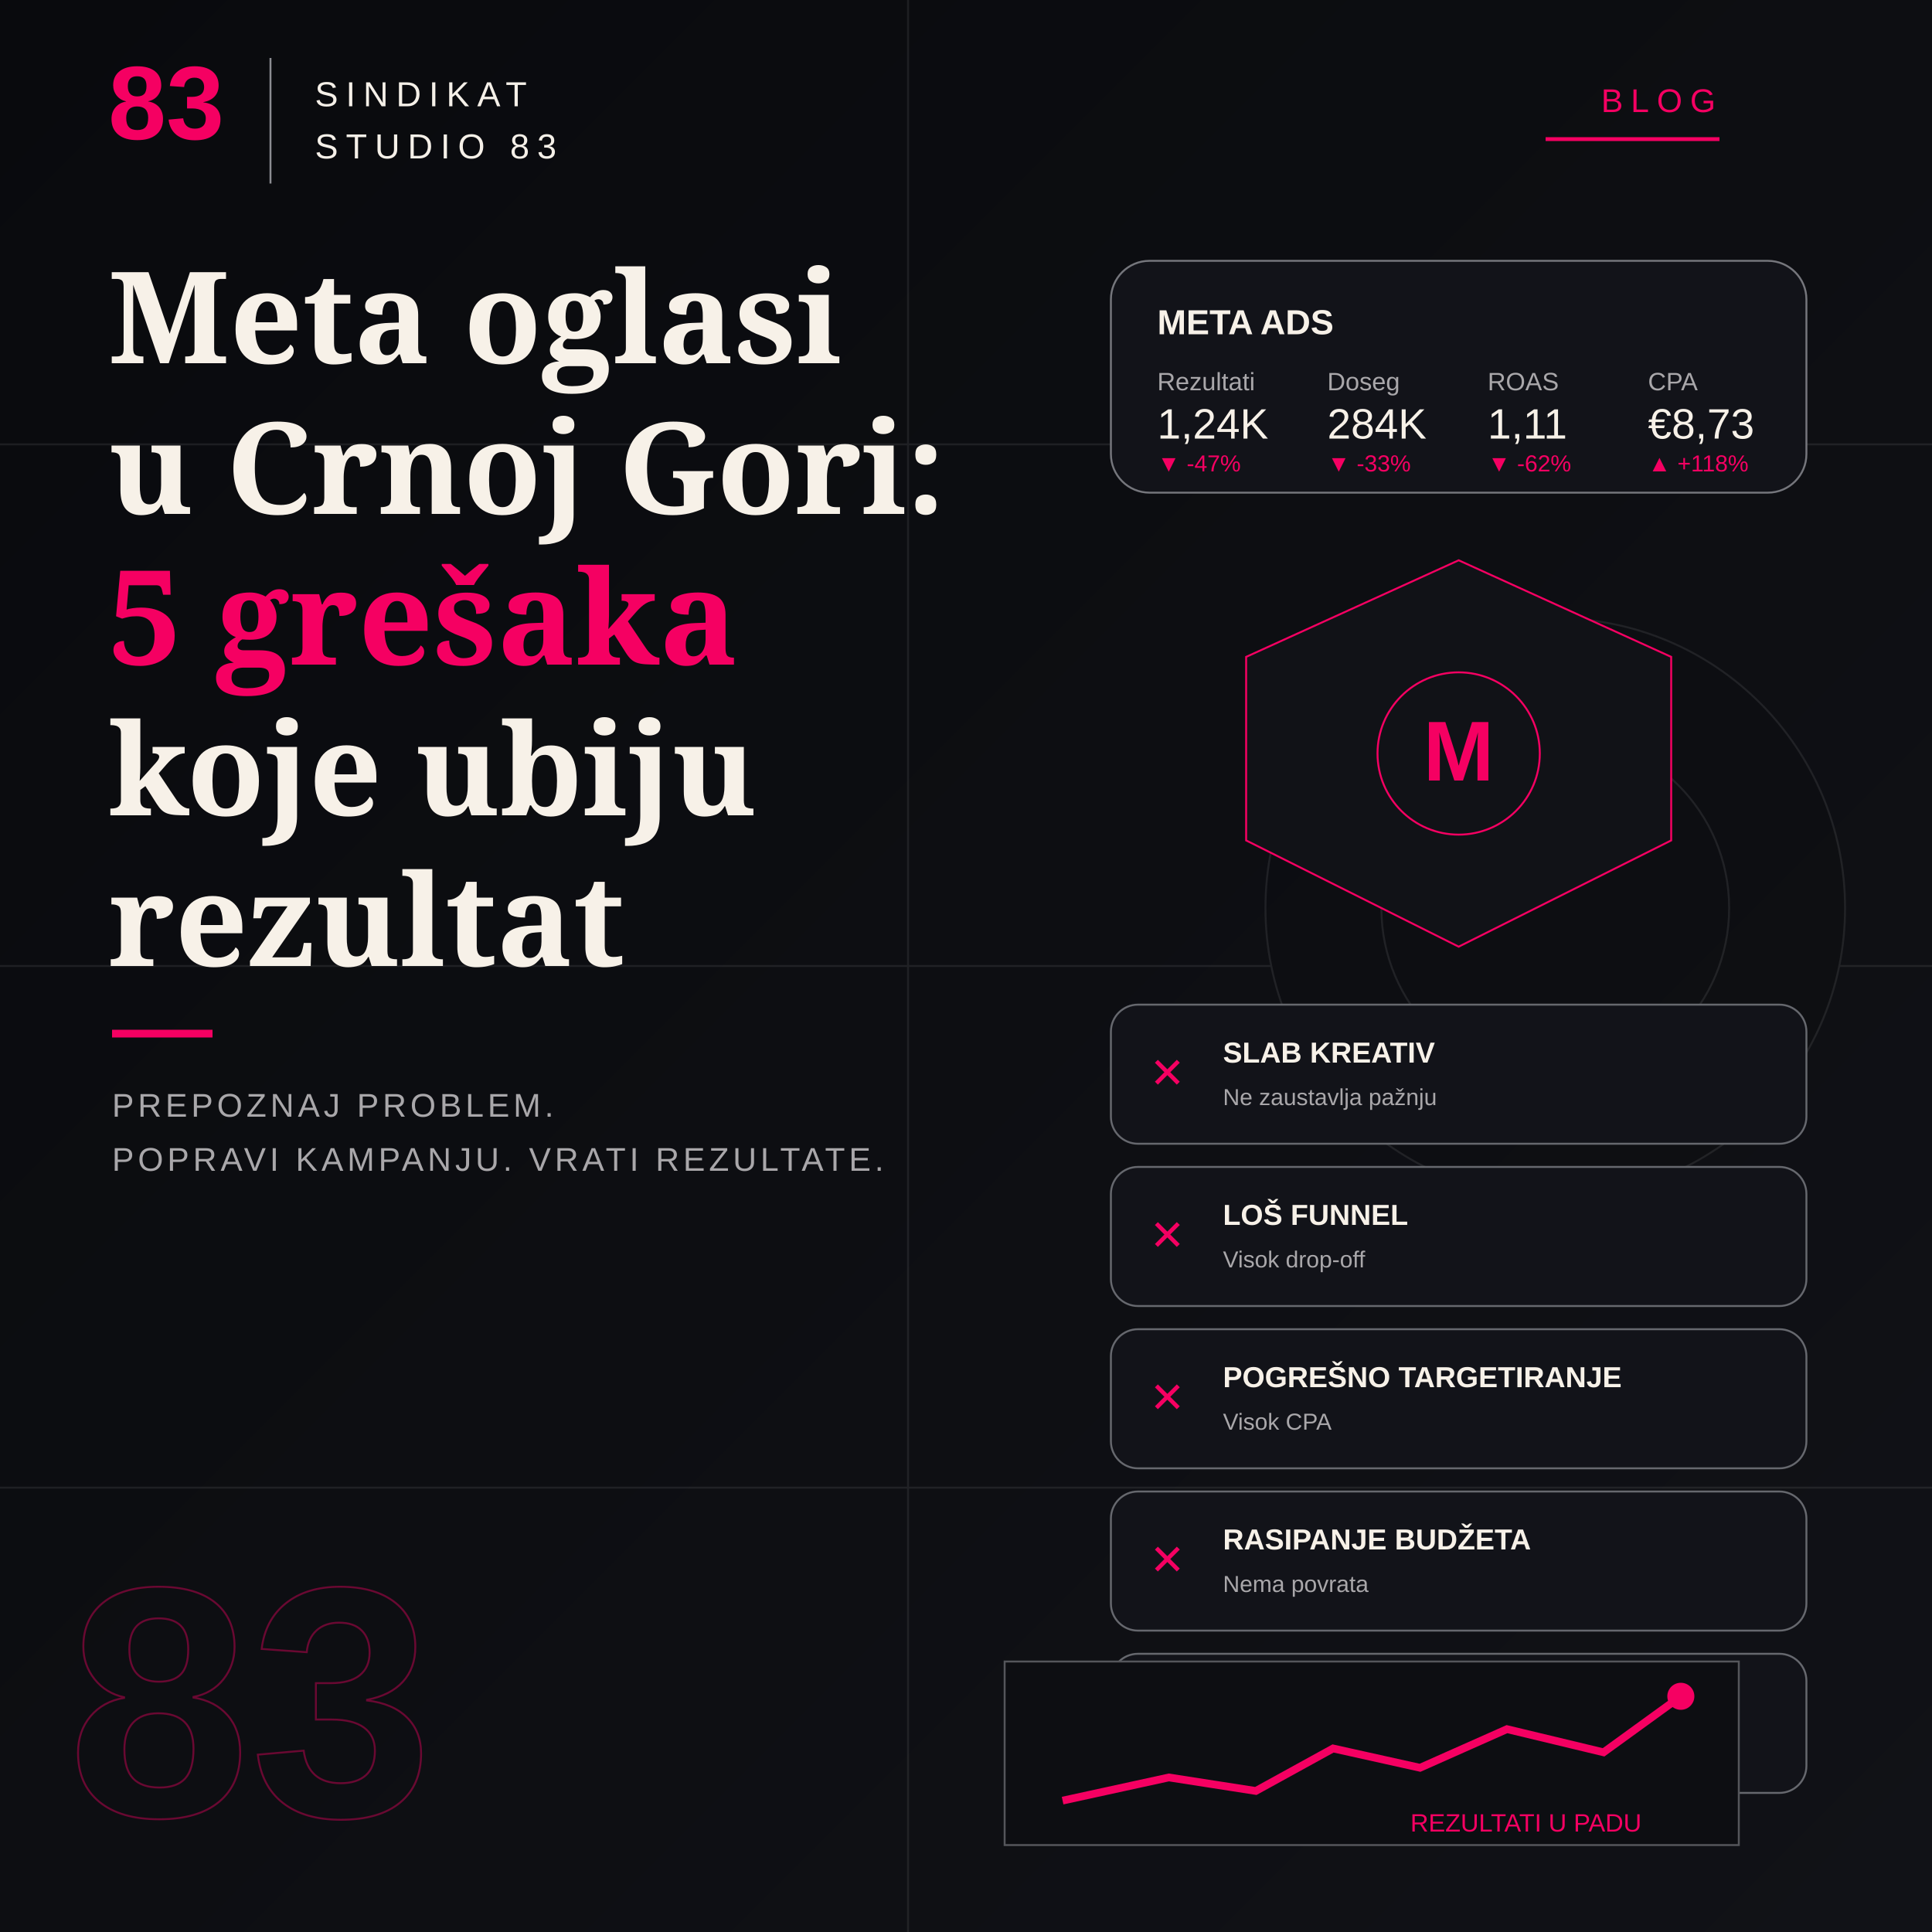
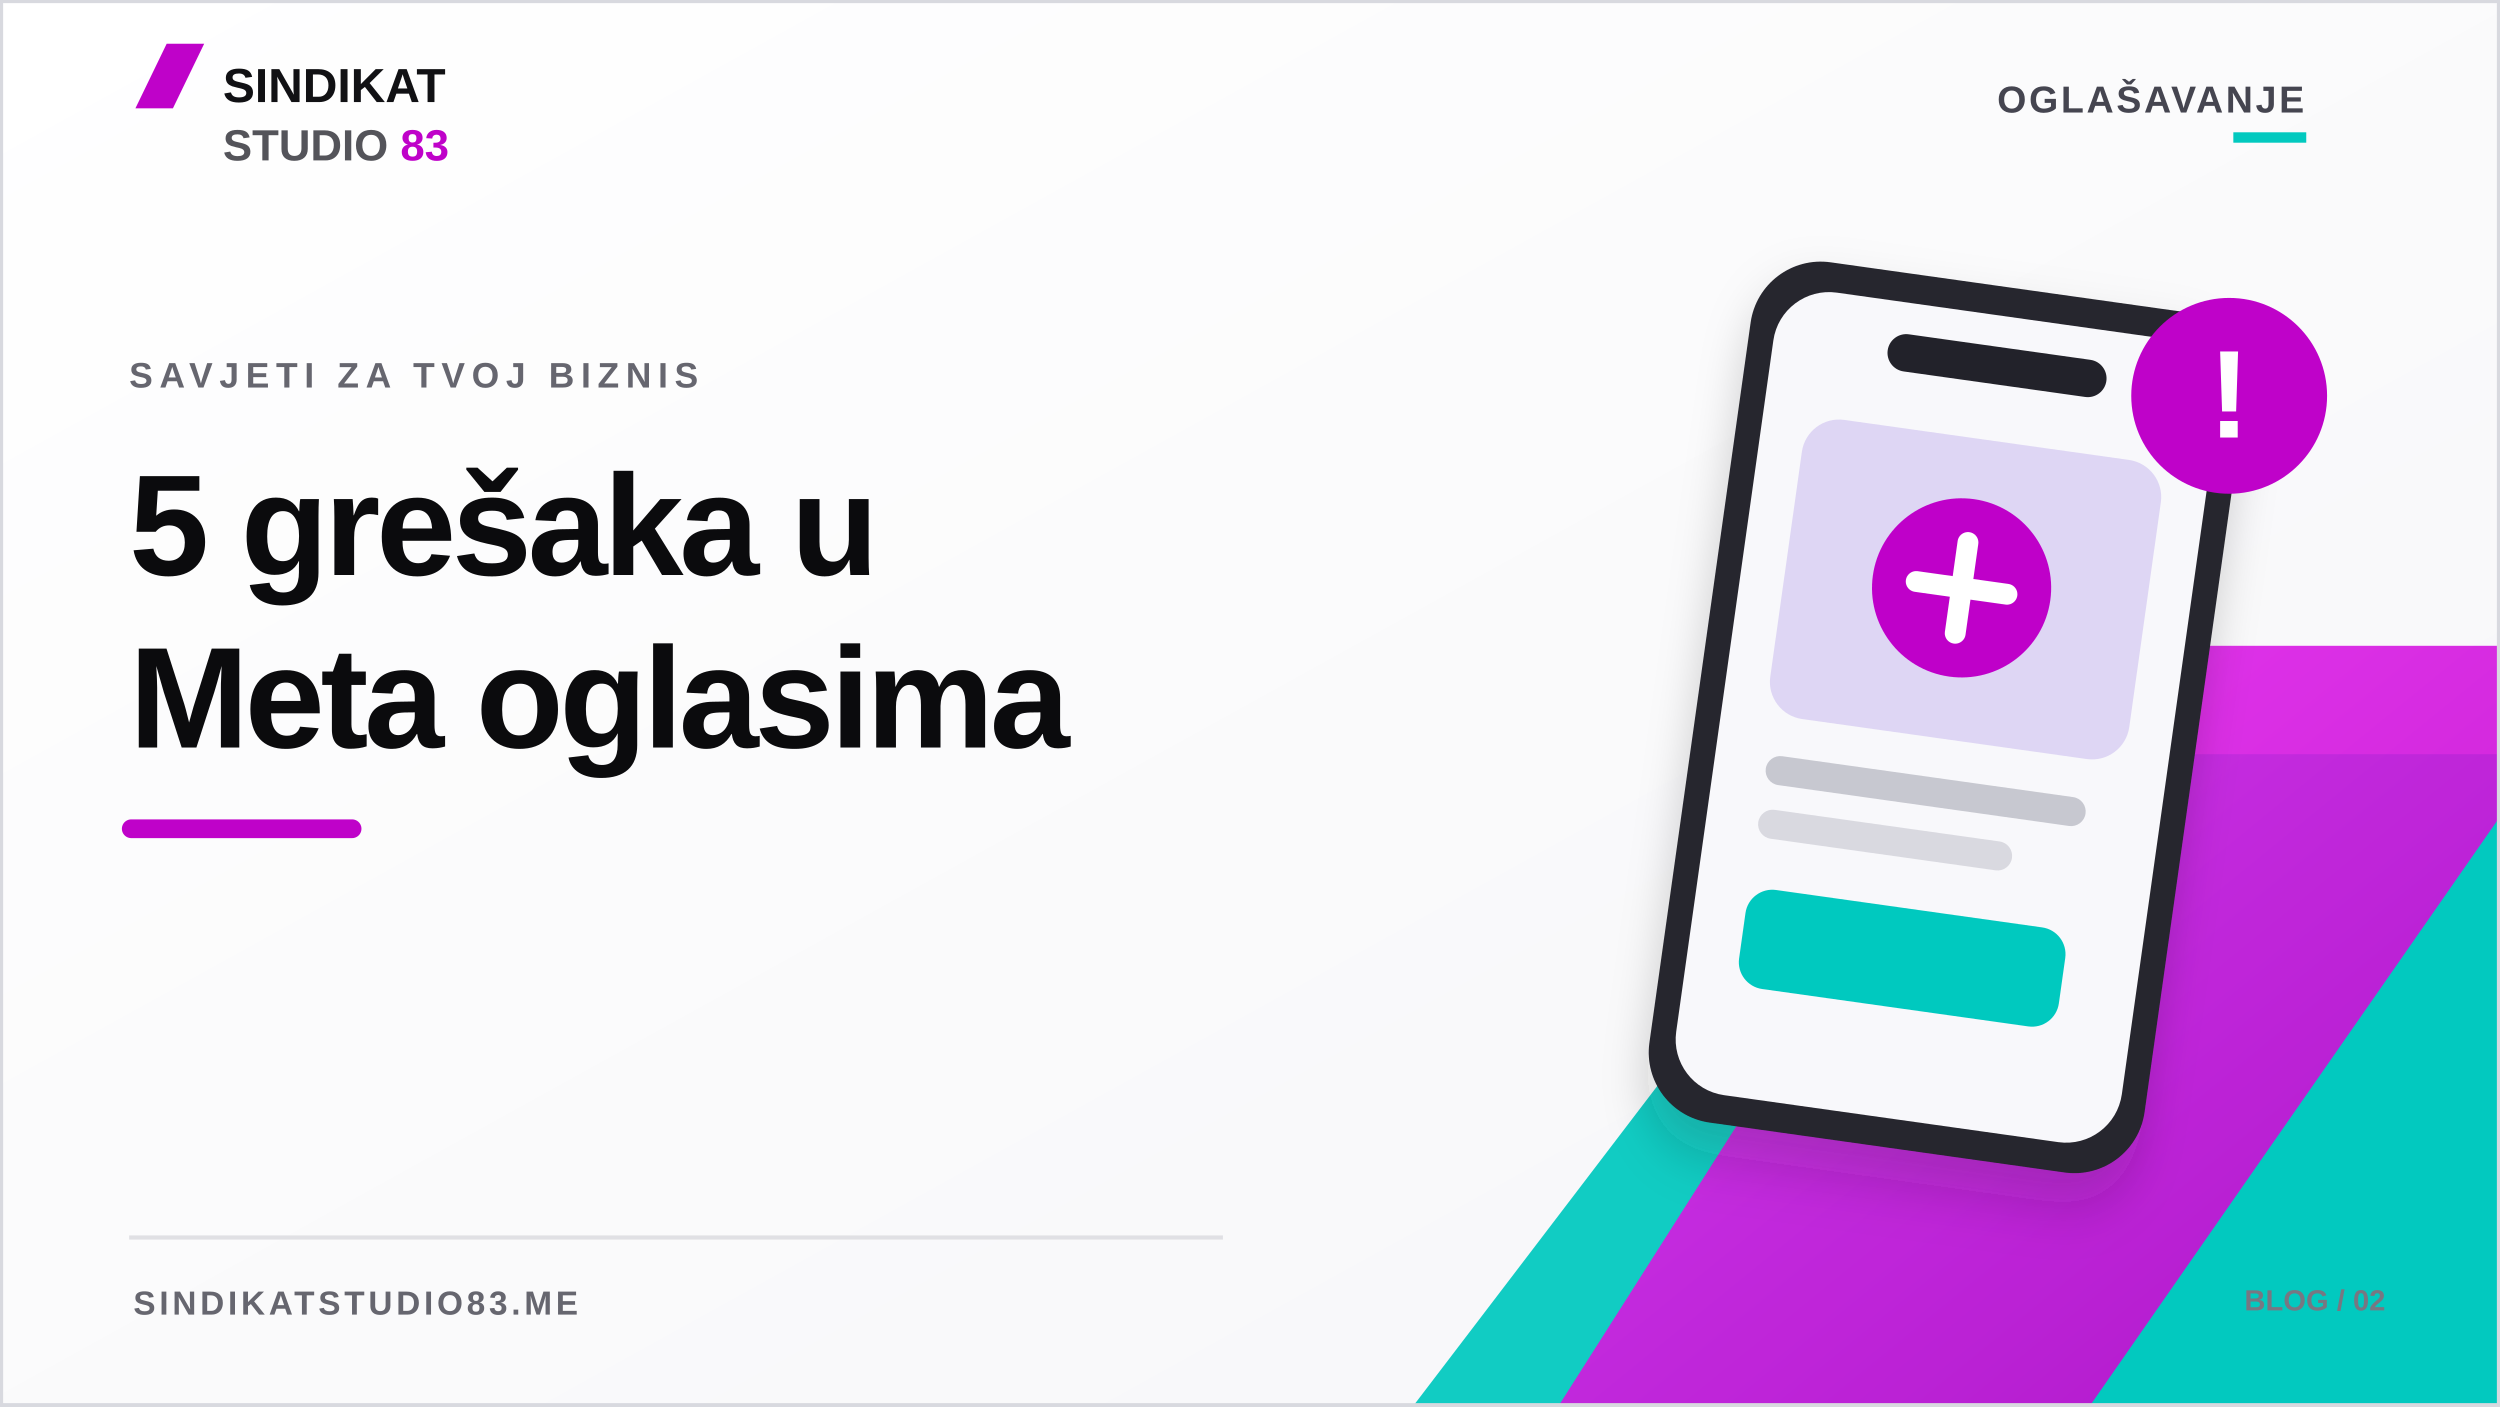
- <svg xmlns="http://www.w3.org/2000/svg" viewBox="0 0 1000 1000" width="1000" height="1000" role="img" aria-label="Meta oglasi u Crnoj Gori: 5 grešaka koje ubiju rezultat">
+ <svg xmlns="http://www.w3.org/2000/svg" width="1200" height="675" viewBox="0 0 1200 675" role="img" aria-label="5 grešaka u Meta oglasima - Sindikat Studio 83">
  <defs>
-     <linearGradient id="bg" x2="1" y2="1">
-       <stop stop-color="#090a0d" />
-       <stop offset="1" stop-color="#111217" />
+     <linearGradient id="paper" x1="0" y1="0" x2="1" y2="1">
+       <stop stop-color="#FFFFFF" />
+       <stop offset="1" stop-color="#F6F6F8" />
    </linearGradient>
+     <linearGradient id="violet" x1="0" x2="1" y1="0" y2="1">
+       <stop stop-color="#E92AF4" />
+       <stop offset="1" stop-color="#BF02C9" />
+     </linearGradient>
+     <filter id="shadow" x="-30%" y="-30%" width="170%" height="180%">
+       <feDropShadow dx="0" dy="15" stdDeviation="12" flood-color="#23212A" flood-opacity=".18" />
+     </filter>
  </defs>
-   <rect width="1000" height="1000" fill="url(#bg)" />
-   <g opacity=".08" stroke="#fff">
-     <path d="M0 230H1000M0 500H1000M0 770H1000M470 0V1000" />
-     <circle cx="805" cy="470" r="150" />
-     <circle cx="805" cy="470" r="90" />
+   <rect width="1200" height="675" fill="url(#paper)" />
+   <path d="M679 674L917 362H1200V675Z" fill="#02C9BF" opacity=".94" />
+   <path d="M748 675L980 310H1200V675Z" fill="url(#violet)" opacity=".9" />
+   <path d="M1003 675L1200 392V675Z" fill="#02C9BF" />
+   <path d="M0 0H1200V675H0Z" fill="none" stroke="#D8D9DF" stroke-width="3" />
+   <path d="M65 52l15-31h18L83 52Z" fill="#BF02C9" />
+   <text x="107" y="49" font-family="Arial,Helvetica,sans-serif" font-size="23" font-weight="900" fill="#111114">SINDIKAT</text>
+   <text x="107" y="77" font-family="Arial,Helvetica,sans-serif" font-size="21" font-weight="900" fill="#54545A">STUDIO <tspan fill="#BF02C9">83</tspan>
+   </text>
+   <text x="1106" y="54" text-anchor="end" font-family="Arial,Helvetica,sans-serif" font-size="18" font-weight="900" fill="#454550" letter-spacing="1.3">OGLAŠAVANJE</text>
+   <path d="M1072 66h35" stroke="#02C9BF" stroke-width="5" />
+   <text x="62" y="186" font-family="Arial,Helvetica,sans-serif" font-size="17" font-weight="800" letter-spacing="3.2" fill="#66666F">SAVJETI ZA TVOJ BIZNIS</text>
+   <text x="62" y="276" fill="#0B0B0D" font-size="69" font-family="Arial,Helvetica,sans-serif" font-weight="900" letter-spacing="-2">5 grešaka u</text>
+   <text x="62" y="358.8" fill="#0B0B0D" font-size="69" font-family="Arial,Helvetica,sans-serif" font-weight="900" letter-spacing="-2">Meta oglasima</text>
+   <path d="M63 397.8h106" stroke="#BF02C9" stroke-width="9" stroke-linecap="round" />
+   <path d="M62 594h525" stroke="#E0E0E4" stroke-width="2" />
+   <text x="64" y="631" font-family="Arial,Helvetica,sans-serif" font-size="16" fill="#66666F" font-weight="800" letter-spacing="1.8">SINDIKATSTUDIO83.ME</text>
+   <text x="1145" y="629" text-anchor="end" font-family="Arial,Helvetica,sans-serif" font-size="14" fill="#777782" font-weight="800">BLOG / 02</text>
+   <g transform="rotate(8 937 329)" filter="url(#shadow)">
+     <rect x="817" y="136" width="240" height="417" rx="34" fill="#27262E" />
+     <rect x="829" y="150" width="216" height="389" rx="27" fill="#F8F8FB" />
+     <rect x="884" y="165" width="106" height="18" rx="9" fill="#23232A" />
+     <rect x="850" y="210" width="174" height="145" rx="18" fill="#DED6F4" />
+     <circle cx="935" cy="282" r="43" fill="#BF02C9" />
+     <path d="M913 282h44M935 260v44" stroke="#fff" stroke-width="10" stroke-linecap="round" />
+     <rect x="854" y="374" width="155" height="14" rx="7" fill="#C7C8D0" />
+     <rect x="854" y="400" width="123" height="14" rx="7" fill="#D9D9E0" />
+     <rect x="854" y="438" width="155" height="48" rx="13" fill="#02C9BF" />
  </g>
-   <g font-family="Arial,sans-serif">
-     <text x="56" y="72" fill="#f50062" font-size="54" font-weight="900">83</text>
-     <path d="M140 30V95" stroke="#8c8d92" />
-     <text x="163" y="55" fill="#f5f0e8" font-size="18" letter-spacing="4">SINDIKAT</text>
-     <text x="163" y="82" fill="#f5f0e8" font-size="18" letter-spacing="4">STUDIO 83</text>
-     <text x="888" y="58" fill="#f50062" text-anchor="end" font-size="17" letter-spacing="4">BLOG</text>
-     <path d="M800 72H890" stroke="#f50062" stroke-width="2" />
-   </g>
-   <g font-family="Georgia,serif" font-weight="700">
-     <text x="56" y="188" fill="#f7f1e8" font-size="66">Meta oglasi</text>
-     <text x="56" y="266" fill="#f7f1e8" font-size="66">u Crnoj Gori:</text>
-     <text x="56" y="344" fill="#f50062" font-size="68">5 grešaka</text>
-     <text x="56" y="422" fill="#f7f1e8" font-size="66">koje ubiju</text>
-     <text x="56" y="500" fill="#f7f1e8" font-size="66">rezultat</text>
-   </g>
-   <path d="M58 535H110" stroke="#f50062" stroke-width="4" />
-   <text x="58" y="578" fill="#a9a7aa" font-family="Arial,sans-serif" font-size="17" letter-spacing="2">PREPOZNAJ PROBLEM.</text>
-   <text x="58" y="606" fill="#a9a7aa" font-family="Arial,sans-serif" font-size="17" letter-spacing="2">POPRAVI KAMPANJU. VRATI REZULTATE.</text>
-   <g transform="translate(575 135)" font-family="Arial,sans-serif">
-     <rect width="360" height="120" rx="20" fill="#121319" stroke="#75767c" />
-     <text x="24" y="38" fill="#f7f1e8" font-size="18" font-weight="700">META ADS</text>
-     <g font-size="13" fill="#a9a7aa">
-       <text x="24" y="67">Rezultati</text>
-       <text x="112" y="67">Doseg</text>
-       <text x="195" y="67">ROAS</text>
-       <text x="278" y="67">CPA</text>
-     </g>
-     <g fill="#f7f1e8" font-size="22">
-       <text x="24" y="92">1,24K</text>
-       <text x="112" y="92">284K</text>
-       <text x="195" y="92">1,11</text>
-       <text x="278" y="92">€8,73</text>
-     </g>
-     <g fill="#f50062" font-size="12">
-       <text x="24" y="109">▼ -47%</text>
-       <text x="112" y="109">▼ -33%</text>
-       <text x="195" y="109">▼ -62%</text>
-       <text x="278" y="109">▲ +118%</text>
-     </g>
-     <g transform="translate(70 155)">
-       <path d="M110 0l110 50v95l-110 55L0 145V50Z" fill="#111217" stroke="#f50062" />
-       <circle cx="110" cy="100" r="42" fill="none" stroke="#f50062" />
-       <text x="110" y="114" text-anchor="middle" fill="#f50062" font-size="44" font-weight="900">M</text>
-     </g>
-     <g transform="translate(0 385)">
-       <g fill="#121319" stroke="#66686e">
-         <rect width="360" height="72" rx="14" />
-         <rect y="84" width="360" height="72" rx="14" />
-         <rect y="168" width="360" height="72" rx="14" />
-         <rect y="252" width="360" height="72" rx="14" />
-         <rect y="336" width="360" height="72" rx="14" />
-       </g>
-       <g fill="#f50062" font-size="22">
-         <text x="20" y="43">✕</text>
-         <text x="20" y="127">✕</text>
-         <text x="20" y="211">✕</text>
-         <text x="20" y="295">✕</text>
-         <text x="20" y="379">✕</text>
-       </g>
-       <g fill="#f7f1e8" font-size="15" font-weight="700">
-         <text x="58" y="30">SLAB KREATIV</text>
-         <text x="58" y="114">LOŠ FUNNEL</text>
-         <text x="58" y="198">POGREŠNO TARGETIRANJE</text>
-         <text x="58" y="282">RASIPANJE BUDŽETA</text>
-         <text x="58" y="366">BEZ OPTIMIZACIJE</text>
-       </g>
-       <g fill="#a9a7aa" font-size="12">
-         <text x="58" y="52">Ne zaustavlja pažnju</text>
-         <text x="58" y="136">Visok drop-off</text>
-         <text x="58" y="220">Visok CPA</text>
-         <text x="58" y="304">Nema povrata</text>
-         <text x="58" y="388">Odluke bez podataka</text>
-       </g>
-     </g>
-   </g>
-   <g transform="translate(520 860)">
-     <path d="M0 0H380V95H0Z" fill="#0d0e12" stroke="#55565b" />
-     <path d="M30 72L85 60 130 67 170 45 215 55 260 35 310 47 350 18" fill="none" stroke="#f50062" stroke-width="4" />
-     <circle cx="350" cy="18" r="7" fill="#f50062" />
-     <text x="210" y="88" fill="#f50062" font-family="Arial,sans-serif" font-size="13">REZULTATI U PADU</text>
-   </g>
-   <text x="35" y="940" fill="none" stroke="#f50062" font-family="Arial,sans-serif" font-size="170" font-weight="900" opacity=".4">83</text>
+   <circle cx="1070" cy="190" r="47" fill="#BF02C9" />
+   <text x="1070" y="210" text-anchor="middle" fill="#fff" font-family="Arial" font-size="60" font-weight="900">!</text>
</svg>
